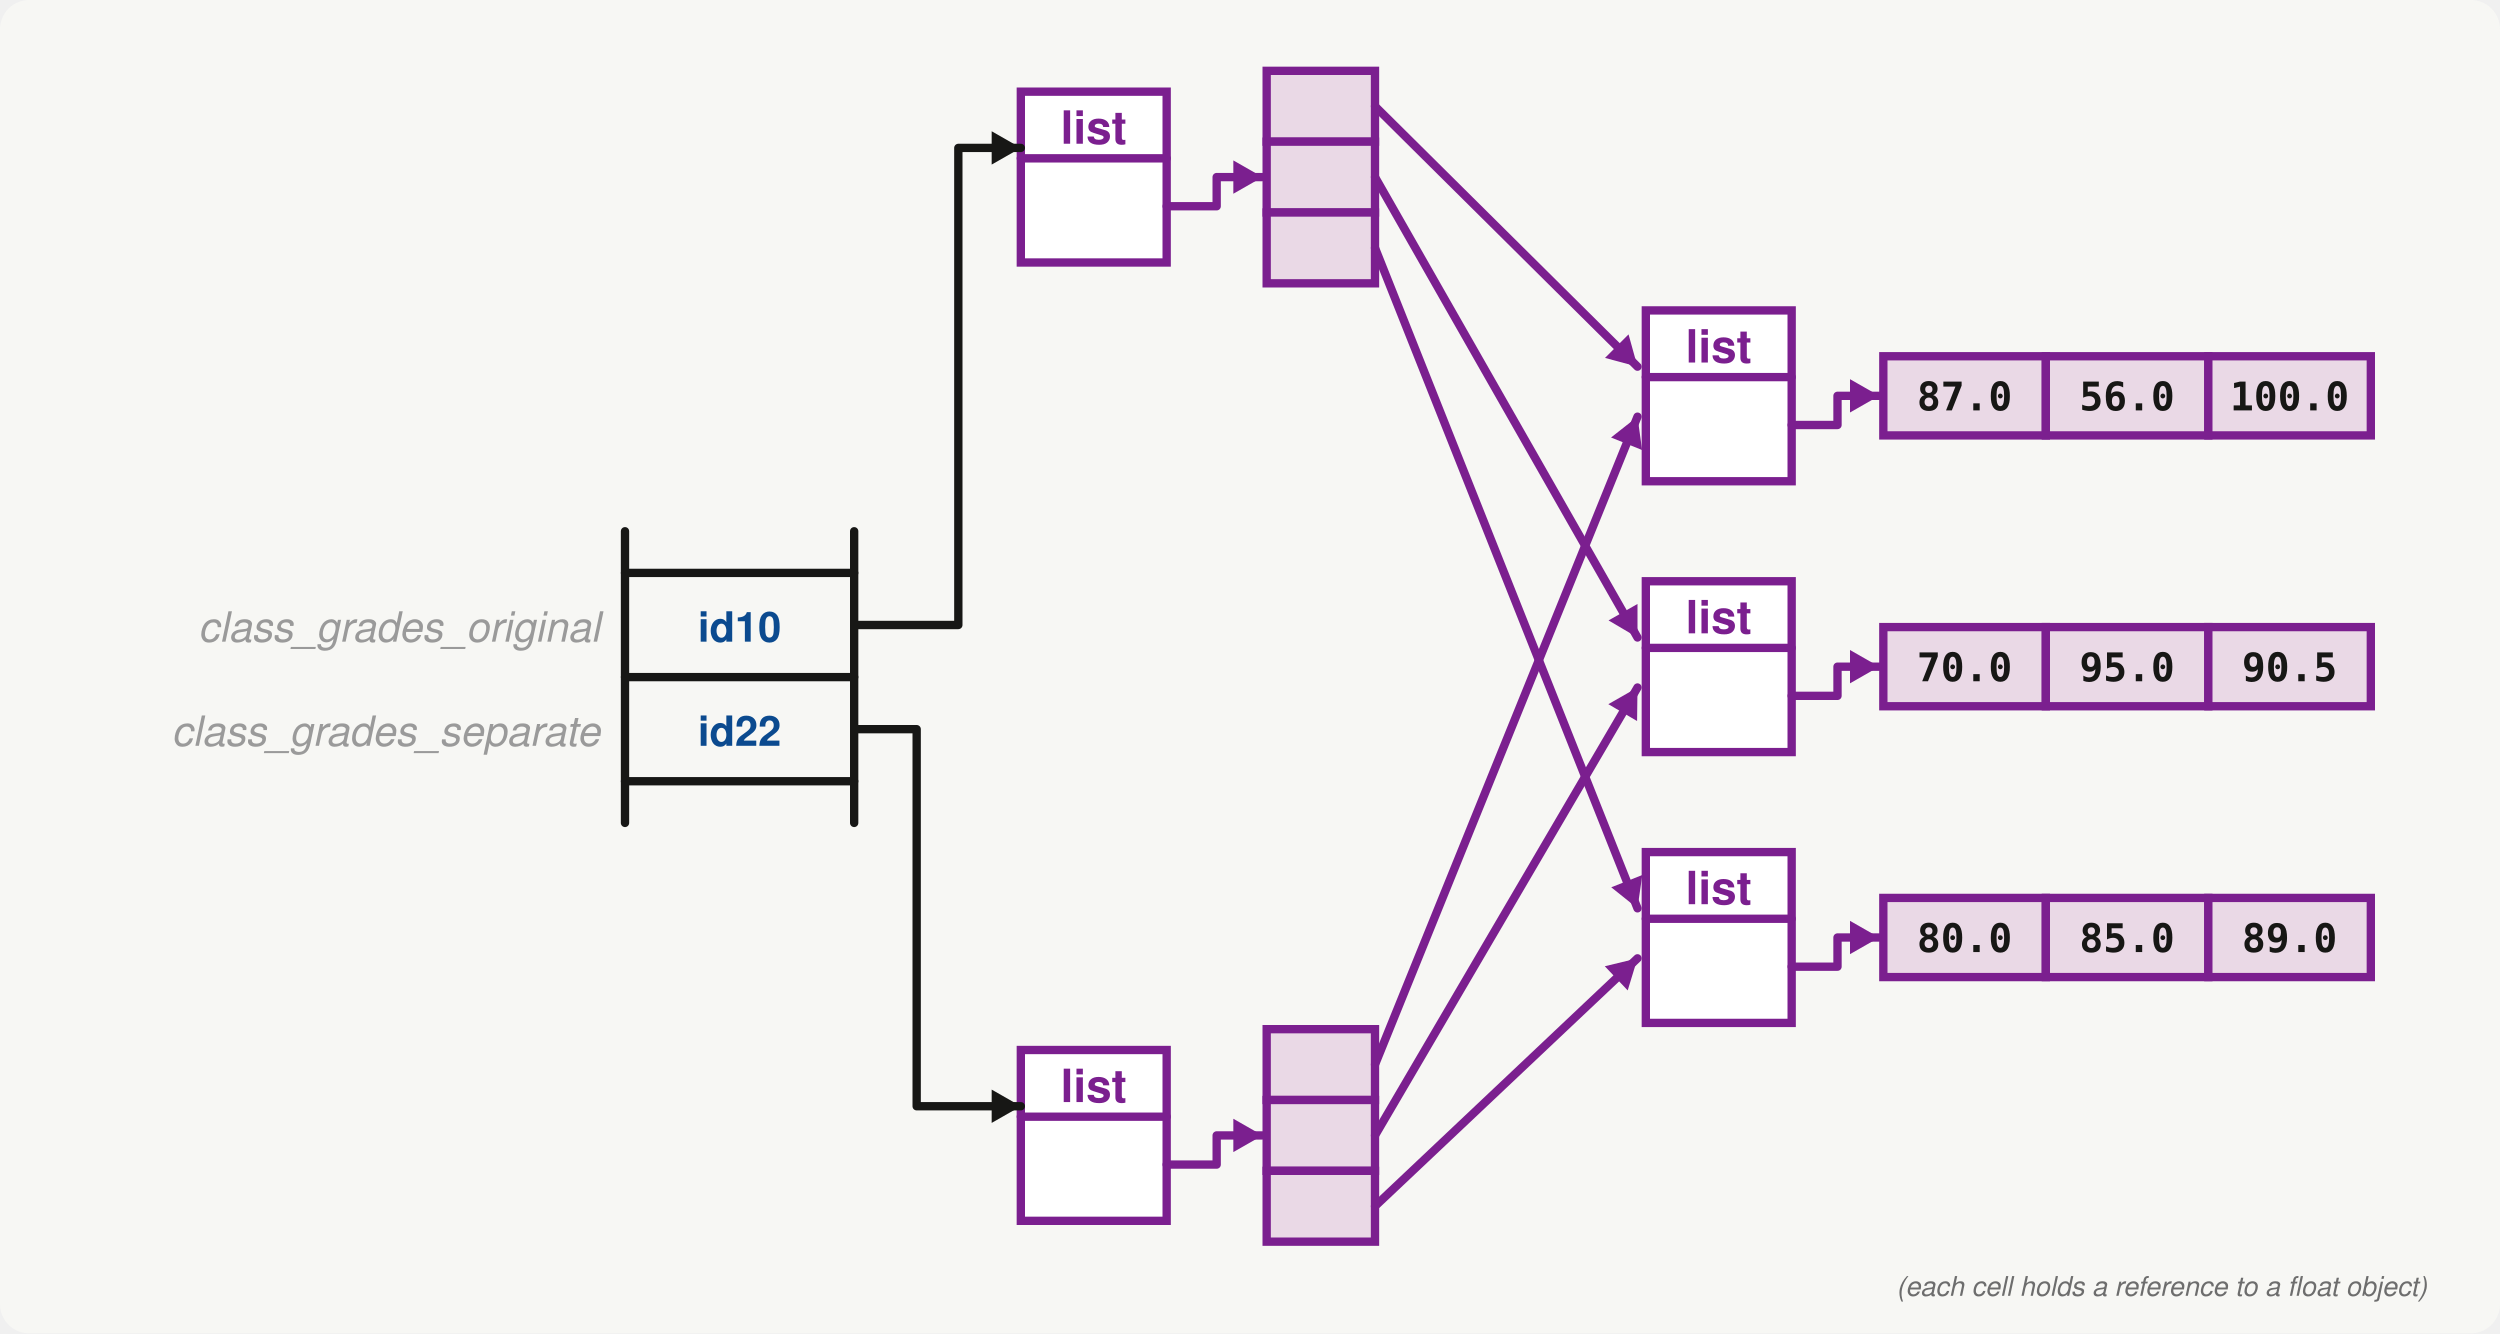
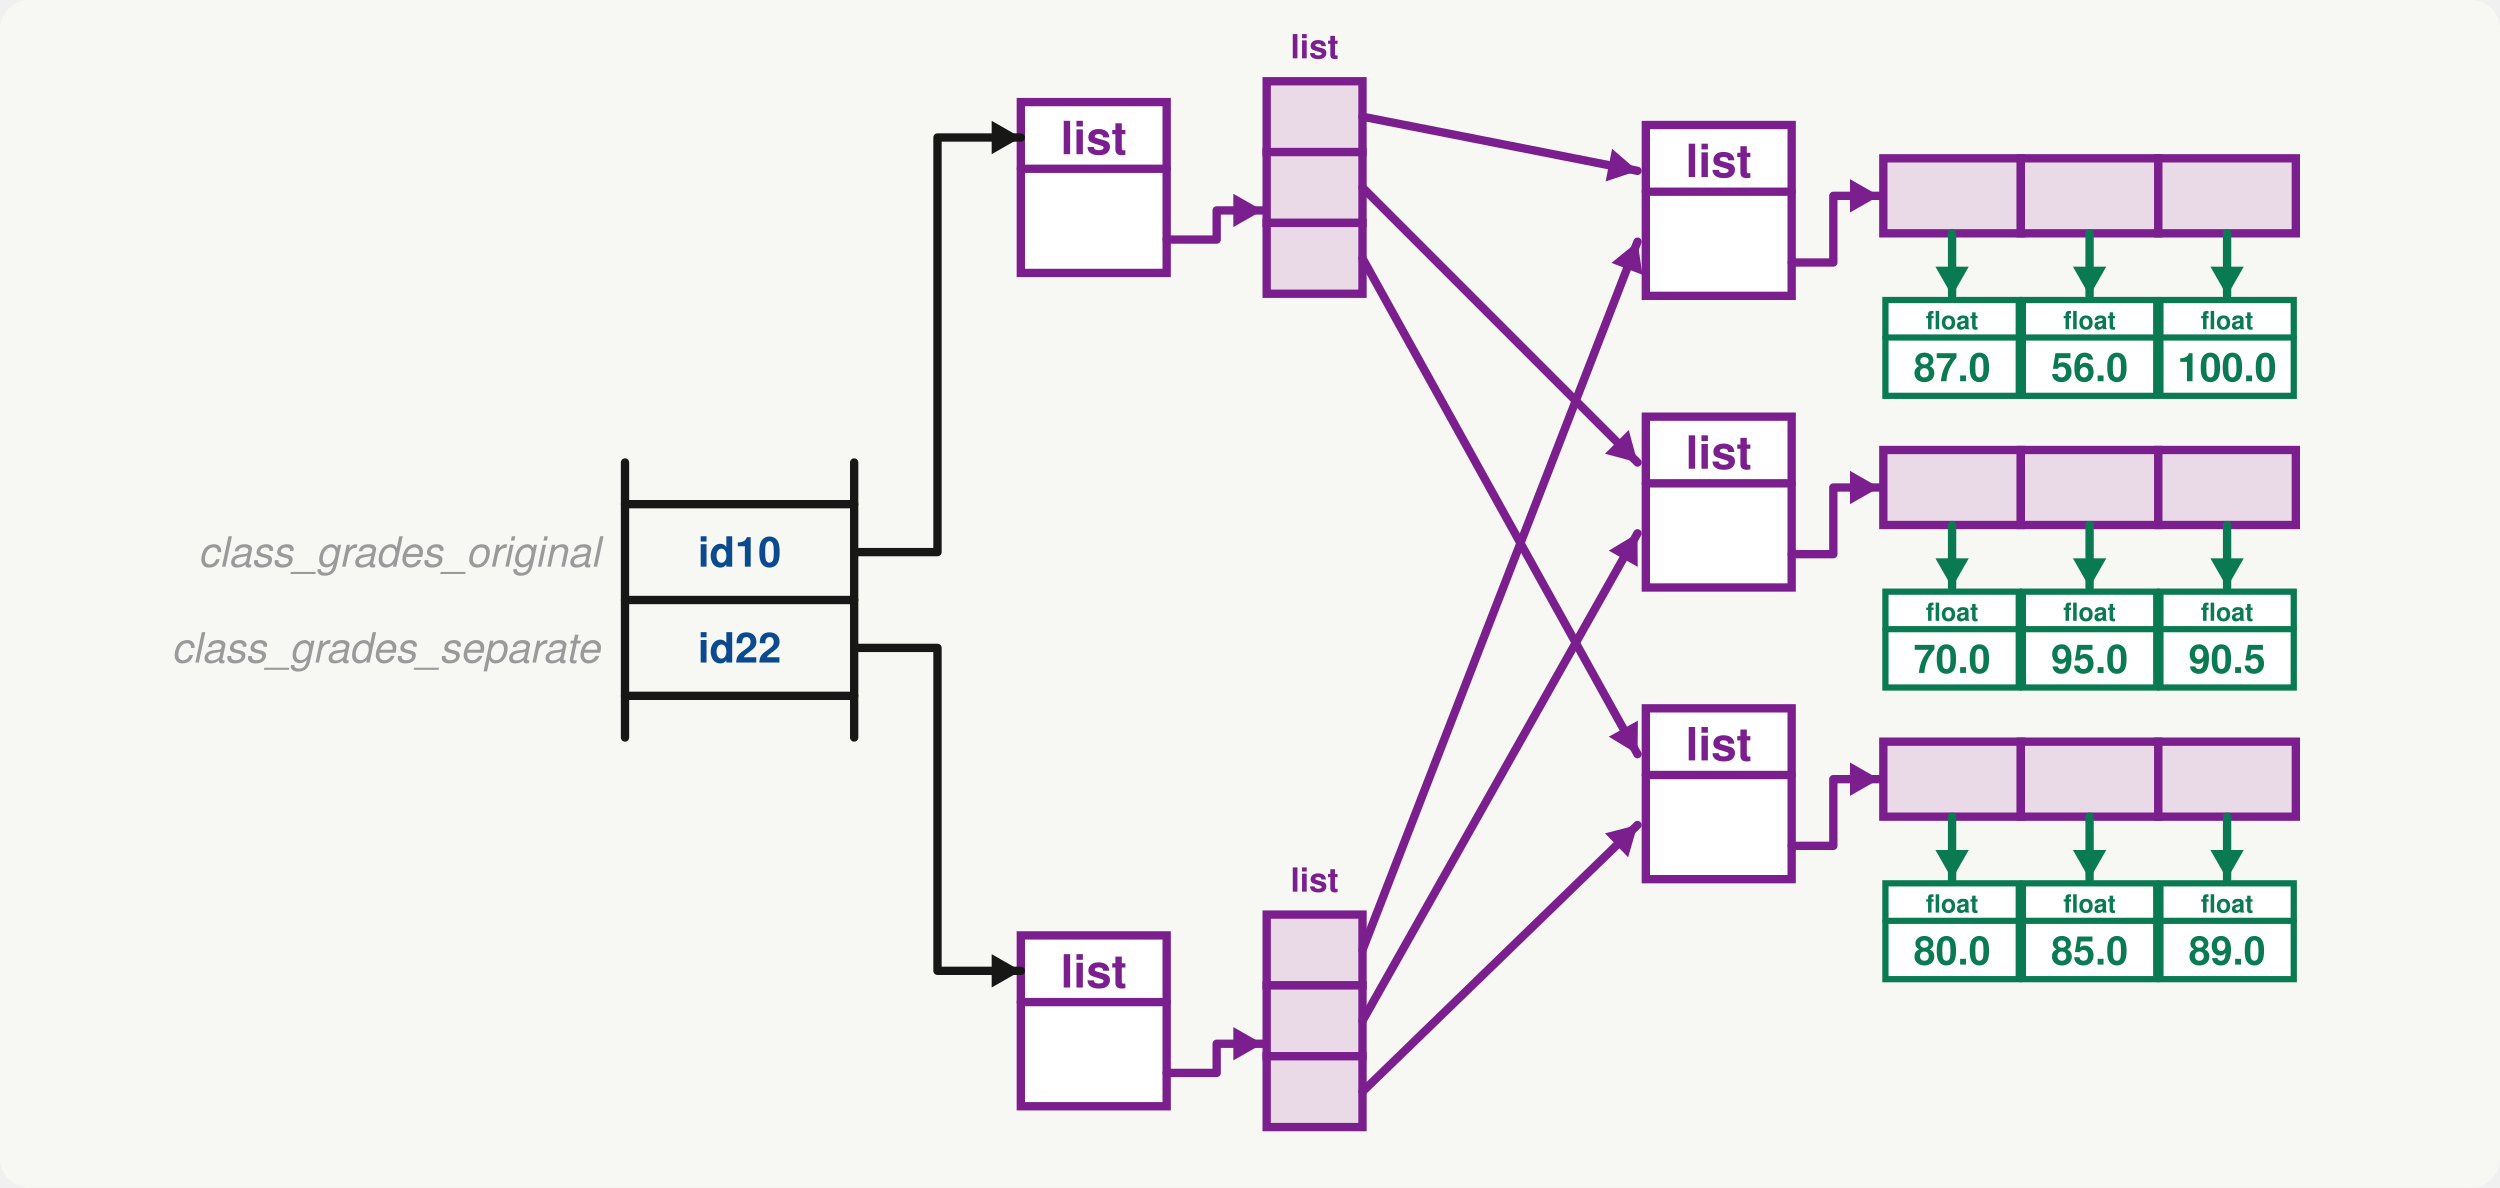
- <svg xmlns="http://www.w3.org/2000/svg" viewBox="0 0 1200 640" width="1200" height="640">
-   <rect width="1200" height="640" rx="14" fill="#f7f7f4" />
-   <line x1="300" y1="255" x2="300" y2="395" stroke="#171715" stroke-width="4" stroke-linecap="round" />
-   <line x1="410" y1="255" x2="410" y2="395" stroke="#171715" stroke-width="4" stroke-linecap="round" />
-   <line x1="300" y1="275" x2="410" y2="275" stroke="#171715" stroke-width="4" stroke-linecap="round" />
-   <line x1="300" y1="325" x2="410" y2="325" stroke="#171715" stroke-width="4" stroke-linecap="round" />
-   <line x1="300" y1="375" x2="410" y2="375" stroke="#171715" stroke-width="4" stroke-linecap="round" />
-   <text x="288" y="308.0" font-family="Helvetica Neue, Helvetica, Arial, sans-serif" font-size="20" font-weight="400" fill="#9a9a9a" text-anchor="end" font-style="italic">class_grades_original</text>
-   <text x="355.0" y="308.0" font-family="Helvetica Neue, Helvetica, Arial, sans-serif" font-size="20" font-weight="700" fill="#0b4a8f" text-anchor="middle">id10</text>
-   <text x="288" y="358.0" font-family="Helvetica Neue, Helvetica, Arial, sans-serif" font-size="20" font-weight="400" fill="#9a9a9a" text-anchor="end" font-style="italic">class_grades_separate</text>
-   <text x="355.0" y="358.0" font-family="Helvetica Neue, Helvetica, Arial, sans-serif" font-size="20" font-weight="700" fill="#0b4a8f" text-anchor="middle">id22</text>
-   <rect x="490" y="44" width="70" height="82" rx="0" fill="#fff" stroke="#7b1f8f" stroke-width="4" opacity="1" />
-   <line x1="490" y1="76" x2="560" y2="76" stroke="#7b1f8f" stroke-width="4" stroke-linecap="round" />
-   <text x="525" y="69" font-family="Helvetica Neue, Helvetica, Arial, sans-serif" font-size="22" font-weight="700" fill="#7b1f8f" text-anchor="middle">list</text>
-   <polyline points="560,99 584,99 584,85 606,85" fill="none" stroke="#7b1f8f" stroke-width="4" stroke-linejoin="round" stroke-linecap="round" />
-   <polygon points="606.0,85.0 592.0,93.0 592.0,77.0" fill="#7b1f8f" />
-   <rect x="608" y="34" width="52" height="34" rx="0" fill="#ead9e6" stroke="#7b1f8f" stroke-width="4" opacity="1" />
-   <rect x="608" y="68" width="52" height="34" rx="0" fill="#ead9e6" stroke="#7b1f8f" stroke-width="4" opacity="1" />
-   <rect x="608" y="102" width="52" height="34" rx="0" fill="#ead9e6" stroke="#7b1f8f" stroke-width="4" opacity="1" />
-   <rect x="490" y="504" width="70" height="82" rx="0" fill="#fff" stroke="#7b1f8f" stroke-width="4" opacity="1" />
-   <line x1="490" y1="536" x2="560" y2="536" stroke="#7b1f8f" stroke-width="4" stroke-linecap="round" />
-   <text x="525" y="529" font-family="Helvetica Neue, Helvetica, Arial, sans-serif" font-size="22" font-weight="700" fill="#7b1f8f" text-anchor="middle">list</text>
-   <polyline points="560,559 584,559 584,545 606,545" fill="none" stroke="#7b1f8f" stroke-width="4" stroke-linejoin="round" stroke-linecap="round" />
-   <polygon points="606.0,545.0 592.0,553.0 592.0,537.0" fill="#7b1f8f" />
-   <rect x="608" y="494" width="52" height="34" rx="0" fill="#ead9e6" stroke="#7b1f8f" stroke-width="4" opacity="1" />
-   <rect x="608" y="528" width="52" height="34" rx="0" fill="#ead9e6" stroke="#7b1f8f" stroke-width="4" opacity="1" />
-   <rect x="608" y="562" width="52" height="34" rx="0" fill="#ead9e6" stroke="#7b1f8f" stroke-width="4" opacity="1" />
-   <polyline points="410,300.0 460,300.0 460,71 490,71" fill="none" stroke="#171715" stroke-width="4" stroke-linejoin="round" stroke-linecap="round" />
-   <polygon points="490.0,71.0 476.0,79.0 476.0,63.0" fill="#171715" />
-   <polyline points="410,350.0 440,350.0 440,531 490,531" fill="none" stroke="#171715" stroke-width="4" stroke-linejoin="round" stroke-linecap="round" />
-   <polygon points="490.0,531.0 476.0,539.0 476.0,523.0" fill="#171715" />
-   <rect x="790" y="149" width="70" height="82" rx="0" fill="#fff" stroke="#7b1f8f" stroke-width="4" opacity="1" />
-   <line x1="790" y1="181" x2="860" y2="181" stroke="#7b1f8f" stroke-width="4" stroke-linecap="round" />
-   <text x="825" y="174" font-family="Helvetica Neue, Helvetica, Arial, sans-serif" font-size="22" font-weight="700" fill="#7b1f8f" text-anchor="middle">list</text>
-   <polyline points="860,204 882,204 882,190 902,190" fill="none" stroke="#7b1f8f" stroke-width="4" stroke-linejoin="round" stroke-linecap="round" />
-   <polygon points="902.0,190.0 888.0,198.0 888.0,182.0" fill="#7b1f8f" />
-   <rect x="904" y="171" width="78" height="38" rx="0" fill="#ead9e6" stroke="#7b1f8f" stroke-width="4" opacity="1" />
-   <text x="943" y="197" font-family="SF Mono, Menlo, Consolas, monospace" font-size="19" font-weight="700" fill="#171715" text-anchor="middle">87.0</text>
-   <rect x="982" y="171" width="78" height="38" rx="0" fill="#ead9e6" stroke="#7b1f8f" stroke-width="4" opacity="1" />
-   <text x="1021" y="197" font-family="SF Mono, Menlo, Consolas, monospace" font-size="19" font-weight="700" fill="#171715" text-anchor="middle">56.0</text>
-   <rect x="1060" y="171" width="78" height="38" rx="0" fill="#ead9e6" stroke="#7b1f8f" stroke-width="4" opacity="1" />
-   <text x="1099" y="197" font-family="SF Mono, Menlo, Consolas, monospace" font-size="19" font-weight="700" fill="#171715" text-anchor="middle">100.0</text>
-   <polyline points="660,51 786,176" fill="none" stroke="#7b1f8f" stroke-width="4" stroke-linejoin="round" stroke-linecap="round" />
-   <polygon points="786.0,176.0 770.4,171.8 781.7,160.5" fill="#7b1f8f" />
-   <polyline points="660,511 786,200" fill="none" stroke="#7b1f8f" stroke-width="4" stroke-linejoin="round" stroke-linecap="round" />
-   <polygon points="786.0,200.0 788.2,216.0 773.3,210.0" fill="#7b1f8f" />
-   <rect x="790" y="279" width="70" height="82" rx="0" fill="#fff" stroke="#7b1f8f" stroke-width="4" opacity="1" />
-   <line x1="790" y1="311" x2="860" y2="311" stroke="#7b1f8f" stroke-width="4" stroke-linecap="round" />
-   <text x="825" y="304" font-family="Helvetica Neue, Helvetica, Arial, sans-serif" font-size="22" font-weight="700" fill="#7b1f8f" text-anchor="middle">list</text>
-   <polyline points="860,334 882,334 882,320 902,320" fill="none" stroke="#7b1f8f" stroke-width="4" stroke-linejoin="round" stroke-linecap="round" />
-   <polygon points="902.0,320.0 888.0,328.0 888.0,312.0" fill="#7b1f8f" />
-   <rect x="904" y="301" width="78" height="38" rx="0" fill="#ead9e6" stroke="#7b1f8f" stroke-width="4" opacity="1" />
-   <text x="943" y="327" font-family="SF Mono, Menlo, Consolas, monospace" font-size="19" font-weight="700" fill="#171715" text-anchor="middle">70.0</text>
-   <rect x="982" y="301" width="78" height="38" rx="0" fill="#ead9e6" stroke="#7b1f8f" stroke-width="4" opacity="1" />
-   <text x="1021" y="327" font-family="SF Mono, Menlo, Consolas, monospace" font-size="19" font-weight="700" fill="#171715" text-anchor="middle">95.0</text>
-   <rect x="1060" y="301" width="78" height="38" rx="0" fill="#ead9e6" stroke="#7b1f8f" stroke-width="4" opacity="1" />
-   <text x="1099" y="327" font-family="SF Mono, Menlo, Consolas, monospace" font-size="19" font-weight="700" fill="#171715" text-anchor="middle">90.5</text>
-   <polyline points="660,85 786,306" fill="none" stroke="#7b1f8f" stroke-width="4" stroke-linejoin="round" stroke-linecap="round" />
-   <polygon points="786.0,306.0 772.1,297.8 786.0,289.9" fill="#7b1f8f" />
-   <polyline points="660,545 786,330" fill="none" stroke="#7b1f8f" stroke-width="4" stroke-linejoin="round" stroke-linecap="round" />
-   <polygon points="786.0,330.0 785.8,346.1 772.0,338.0" fill="#7b1f8f" />
-   <rect x="790" y="409" width="70" height="82" rx="0" fill="#fff" stroke="#7b1f8f" stroke-width="4" opacity="1" />
-   <line x1="790" y1="441" x2="860" y2="441" stroke="#7b1f8f" stroke-width="4" stroke-linecap="round" />
-   <text x="825" y="434" font-family="Helvetica Neue, Helvetica, Arial, sans-serif" font-size="22" font-weight="700" fill="#7b1f8f" text-anchor="middle">list</text>
-   <polyline points="860,464 882,464 882,450 902,450" fill="none" stroke="#7b1f8f" stroke-width="4" stroke-linejoin="round" stroke-linecap="round" />
-   <polygon points="902.0,450.0 888.0,458.0 888.0,442.0" fill="#7b1f8f" />
-   <rect x="904" y="431" width="78" height="38" rx="0" fill="#ead9e6" stroke="#7b1f8f" stroke-width="4" opacity="1" />
-   <text x="943" y="457" font-family="SF Mono, Menlo, Consolas, monospace" font-size="19" font-weight="700" fill="#171715" text-anchor="middle">80.0</text>
-   <rect x="982" y="431" width="78" height="38" rx="0" fill="#ead9e6" stroke="#7b1f8f" stroke-width="4" opacity="1" />
-   <text x="1021" y="457" font-family="SF Mono, Menlo, Consolas, monospace" font-size="19" font-weight="700" fill="#171715" text-anchor="middle">85.0</text>
-   <rect x="1060" y="431" width="78" height="38" rx="0" fill="#ead9e6" stroke="#7b1f8f" stroke-width="4" opacity="1" />
-   <text x="1099" y="457" font-family="SF Mono, Menlo, Consolas, monospace" font-size="19" font-weight="700" fill="#171715" text-anchor="middle">89.0</text>
-   <polyline points="660,119 786,436" fill="none" stroke="#7b1f8f" stroke-width="4" stroke-linejoin="round" stroke-linecap="round" />
-   <polygon points="786.0,436.0 773.4,425.9 788.3,420.0" fill="#7b1f8f" />
-   <polyline points="660,579 786,460" fill="none" stroke="#7b1f8f" stroke-width="4" stroke-linejoin="round" stroke-linecap="round" />
-   <polygon points="786.0,460.0 781.3,475.4 770.3,463.8" fill="#7b1f8f" />
-   <text x="1165" y="622" font-family="Helvetica Neue, Helvetica, Arial, sans-serif" font-size="13" font-weight="400" fill="#6d6d6d" text-anchor="end" font-style="italic">(each cell holds a reference to a float object)</text>
+ <svg xmlns="http://www.w3.org/2000/svg" viewBox="0 0 1200 570" width="1200" height="570">
+   <rect width="1200" height="570" rx="14" fill="#f7f7f4" />
+   <line x1="300" y1="222.0" x2="300" y2="354.0" stroke="#171715" stroke-width="4" stroke-linecap="round" />
+   <line x1="410" y1="222.0" x2="410" y2="354.0" stroke="#171715" stroke-width="4" stroke-linecap="round" />
+   <line x1="300" y1="242.0" x2="410" y2="242.0" stroke="#171715" stroke-width="4" stroke-linecap="round" />
+   <line x1="300" y1="288.0" x2="410" y2="288.0" stroke="#171715" stroke-width="4" stroke-linecap="round" />
+   <line x1="300" y1="334.0" x2="410" y2="334.0" stroke="#171715" stroke-width="4" stroke-linecap="round" />
+   <text x="288" y="272.0" font-family="Helvetica Neue, Helvetica, Arial, sans-serif" font-size="20" font-weight="400" fill="#9a9a9a" text-anchor="end" font-style="italic">class_grades_original</text>
+   <text x="355" y="272.0" font-family="Helvetica Neue, Helvetica, Arial, sans-serif" font-size="20" font-weight="700" fill="#0b4a8f" text-anchor="middle">id10</text>
+   <text x="288" y="318.0" font-family="Helvetica Neue, Helvetica, Arial, sans-serif" font-size="20" font-weight="400" fill="#9a9a9a" text-anchor="end" font-style="italic">class_grades_separate</text>
+   <text x="355" y="318.0" font-family="Helvetica Neue, Helvetica, Arial, sans-serif" font-size="20" font-weight="700" fill="#0b4a8f" text-anchor="middle">id22</text>
+   <rect x="490" y="49" width="70" height="82" fill="#fff" stroke="#7b1f8f" stroke-width="4" />
+   <line x1="490" y1="81" x2="560" y2="81" stroke="#7b1f8f" stroke-width="4" stroke-linecap="round" />
+   <text x="525" y="74" font-family="Helvetica Neue, Helvetica, Arial, sans-serif" font-size="22" font-weight="700" fill="#7b1f8f" text-anchor="middle">list</text>
+   <polyline points="560,115 584,115 584,101 606,101" fill="none" stroke="#7b1f8f" stroke-width="4" stroke-linejoin="round" stroke-linecap="round" />
+   <polygon points="606.0,101.0 592.0,109.0 592.0,93.0" fill="#7b1f8f" />
+   <polyline points="410,265.0 450,265.0 450,66 490,66" fill="none" stroke="#171715" stroke-width="4" stroke-linejoin="round" stroke-linecap="round" />
+   <polygon points="490.0,66.0 476.0,74.0 476.0,58.0" fill="#171715" />
+   <rect x="490" y="449" width="70" height="82" fill="#fff" stroke="#7b1f8f" stroke-width="4" />
+   <line x1="490" y1="481" x2="560" y2="481" stroke="#7b1f8f" stroke-width="4" stroke-linecap="round" />
+   <text x="525" y="474" font-family="Helvetica Neue, Helvetica, Arial, sans-serif" font-size="22" font-weight="700" fill="#7b1f8f" text-anchor="middle">list</text>
+   <polyline points="560,515 584,515 584,501 606,501" fill="none" stroke="#7b1f8f" stroke-width="4" stroke-linejoin="round" stroke-linecap="round" />
+   <polygon points="606.0,501.0 592.0,509.0 592.0,493.0" fill="#7b1f8f" />
+   <polyline points="410,311.0 450,311.0 450,466 490,466" fill="none" stroke="#171715" stroke-width="4" stroke-linejoin="round" stroke-linecap="round" />
+   <polygon points="490.0,466.0 476.0,474.0 476.0,458.0" fill="#171715" />
+   <text x="631" y="28" font-family="Helvetica Neue, Helvetica, Arial, sans-serif" font-size="16" font-weight="700" fill="#7b1f8f" text-anchor="middle">list</text>
+   <rect x="608" y="39" width="46" height="34" fill="#ead9e6" stroke="#7b1f8f" stroke-width="4" />
+   <rect x="608" y="73" width="46" height="34" fill="#ead9e6" stroke="#7b1f8f" stroke-width="4" />
+   <rect x="608" y="107" width="46" height="34" fill="#ead9e6" stroke="#7b1f8f" stroke-width="4" />
+   <text x="631" y="428" font-family="Helvetica Neue, Helvetica, Arial, sans-serif" font-size="16" font-weight="700" fill="#7b1f8f" text-anchor="middle">list</text>
+   <rect x="608" y="439" width="46" height="34" fill="#ead9e6" stroke="#7b1f8f" stroke-width="4" />
+   <rect x="608" y="473" width="46" height="34" fill="#ead9e6" stroke="#7b1f8f" stroke-width="4" />
+   <rect x="608" y="507" width="46" height="34" fill="#ead9e6" stroke="#7b1f8f" stroke-width="4" />
+   <rect x="790" y="60" width="70" height="82" fill="#fff" stroke="#7b1f8f" stroke-width="4" />
+   <line x1="790" y1="92" x2="860" y2="92" stroke="#7b1f8f" stroke-width="4" stroke-linecap="round" />
+   <text x="825" y="85" font-family="Helvetica Neue, Helvetica, Arial, sans-serif" font-size="22" font-weight="700" fill="#7b1f8f" text-anchor="middle">list</text>
+   <polyline points="860,126 880,126 880,94 902,94" fill="none" stroke="#7b1f8f" stroke-width="4" stroke-linejoin="round" stroke-linecap="round" />
+   <polygon points="902.0,94.0 888.0,102.0 888.0,86.0" fill="#7b1f8f" />
+   <rect x="904" y="76" width="66" height="36" fill="#ead9e6" stroke="#7b1f8f" stroke-width="4" />
+   <polyline points="937.0,112 937.0,142" fill="none" stroke="#0a7a52" stroke-width="4" stroke-linejoin="round" stroke-linecap="round" />
+   <polygon points="937.0,142.0 929.0,128.0 945.0,128.0" fill="#0a7a52" />
+   <rect x="905.0" y="144" width="64" height="46" fill="#fff" stroke="#0a7a52" stroke-width="3" />
+   <line x1="905.0" y1="162" x2="969.0" y2="162" stroke="#0a7a52" stroke-width="3" stroke-linecap="round" />
+   <text x="937.0" y="158" font-family="Helvetica Neue, Helvetica, Arial, sans-serif" font-size="12" font-weight="700" fill="#0a7a52" text-anchor="middle">float</text>
+   <text x="937.0" y="183" font-family="Helvetica Neue, Helvetica, Arial, sans-serif" font-size="19" font-weight="700" fill="#0a7a52" text-anchor="middle">87.0</text>
+   <rect x="970" y="76" width="66" height="36" fill="#ead9e6" stroke="#7b1f8f" stroke-width="4" />
+   <polyline points="1003.0,112 1003.0,142" fill="none" stroke="#0a7a52" stroke-width="4" stroke-linejoin="round" stroke-linecap="round" />
+   <polygon points="1003.0,142.0 995.0,128.0 1011.0,128.0" fill="#0a7a52" />
+   <rect x="971.0" y="144" width="64" height="46" fill="#fff" stroke="#0a7a52" stroke-width="3" />
+   <line x1="971.0" y1="162" x2="1035.0" y2="162" stroke="#0a7a52" stroke-width="3" stroke-linecap="round" />
+   <text x="1003.0" y="158" font-family="Helvetica Neue, Helvetica, Arial, sans-serif" font-size="12" font-weight="700" fill="#0a7a52" text-anchor="middle">float</text>
+   <text x="1003.0" y="183" font-family="Helvetica Neue, Helvetica, Arial, sans-serif" font-size="19" font-weight="700" fill="#0a7a52" text-anchor="middle">56.0</text>
+   <rect x="1036" y="76" width="66" height="36" fill="#ead9e6" stroke="#7b1f8f" stroke-width="4" />
+   <polyline points="1069.0,112 1069.0,142" fill="none" stroke="#0a7a52" stroke-width="4" stroke-linejoin="round" stroke-linecap="round" />
+   <polygon points="1069.0,142.0 1061.0,128.0 1077.0,128.0" fill="#0a7a52" />
+   <rect x="1037.0" y="144" width="64" height="46" fill="#fff" stroke="#0a7a52" stroke-width="3" />
+   <line x1="1037.0" y1="162" x2="1101.0" y2="162" stroke="#0a7a52" stroke-width="3" stroke-linecap="round" />
+   <text x="1069.0" y="158" font-family="Helvetica Neue, Helvetica, Arial, sans-serif" font-size="12" font-weight="700" fill="#0a7a52" text-anchor="middle">float</text>
+   <text x="1069.0" y="183" font-family="Helvetica Neue, Helvetica, Arial, sans-serif" font-size="19" font-weight="700" fill="#0a7a52" text-anchor="middle">100.0</text>
+   <polyline points="654,56 786,82" fill="none" stroke="#7b1f8f" stroke-width="4" stroke-linejoin="round" stroke-linecap="round" />
+   <polygon points="786.0,82.0 770.7,87.1 773.8,71.4" fill="#7b1f8f" />
+   <polyline points="654,456 786,116" fill="none" stroke="#7b1f8f" stroke-width="4" stroke-linejoin="round" stroke-linecap="round" />
+   <polygon points="786.0,116.0 788.4,131.9 773.5,126.2" fill="#7b1f8f" />
+   <rect x="790" y="200" width="70" height="82" fill="#fff" stroke="#7b1f8f" stroke-width="4" />
+   <line x1="790" y1="232" x2="860" y2="232" stroke="#7b1f8f" stroke-width="4" stroke-linecap="round" />
+   <text x="825" y="225" font-family="Helvetica Neue, Helvetica, Arial, sans-serif" font-size="22" font-weight="700" fill="#7b1f8f" text-anchor="middle">list</text>
+   <polyline points="860,266 880,266 880,234 902,234" fill="none" stroke="#7b1f8f" stroke-width="4" stroke-linejoin="round" stroke-linecap="round" />
+   <polygon points="902.0,234.0 888.0,242.0 888.0,226.0" fill="#7b1f8f" />
+   <rect x="904" y="216" width="66" height="36" fill="#ead9e6" stroke="#7b1f8f" stroke-width="4" />
+   <polyline points="937.0,252 937.0,282" fill="none" stroke="#0a7a52" stroke-width="4" stroke-linejoin="round" stroke-linecap="round" />
+   <polygon points="937.0,282.0 929.0,268.0 945.0,268.0" fill="#0a7a52" />
+   <rect x="905.0" y="284" width="64" height="46" fill="#fff" stroke="#0a7a52" stroke-width="3" />
+   <line x1="905.0" y1="302" x2="969.0" y2="302" stroke="#0a7a52" stroke-width="3" stroke-linecap="round" />
+   <text x="937.0" y="298" font-family="Helvetica Neue, Helvetica, Arial, sans-serif" font-size="12" font-weight="700" fill="#0a7a52" text-anchor="middle">float</text>
+   <text x="937.0" y="323" font-family="Helvetica Neue, Helvetica, Arial, sans-serif" font-size="19" font-weight="700" fill="#0a7a52" text-anchor="middle">70.0</text>
+   <rect x="970" y="216" width="66" height="36" fill="#ead9e6" stroke="#7b1f8f" stroke-width="4" />
+   <polyline points="1003.0,252 1003.0,282" fill="none" stroke="#0a7a52" stroke-width="4" stroke-linejoin="round" stroke-linecap="round" />
+   <polygon points="1003.0,282.0 995.0,268.0 1011.0,268.0" fill="#0a7a52" />
+   <rect x="971.0" y="284" width="64" height="46" fill="#fff" stroke="#0a7a52" stroke-width="3" />
+   <line x1="971.0" y1="302" x2="1035.0" y2="302" stroke="#0a7a52" stroke-width="3" stroke-linecap="round" />
+   <text x="1003.0" y="298" font-family="Helvetica Neue, Helvetica, Arial, sans-serif" font-size="12" font-weight="700" fill="#0a7a52" text-anchor="middle">float</text>
+   <text x="1003.0" y="323" font-family="Helvetica Neue, Helvetica, Arial, sans-serif" font-size="19" font-weight="700" fill="#0a7a52" text-anchor="middle">95.0</text>
+   <rect x="1036" y="216" width="66" height="36" fill="#ead9e6" stroke="#7b1f8f" stroke-width="4" />
+   <polyline points="1069.0,252 1069.0,282" fill="none" stroke="#0a7a52" stroke-width="4" stroke-linejoin="round" stroke-linecap="round" />
+   <polygon points="1069.0,282.0 1061.0,268.0 1077.0,268.0" fill="#0a7a52" />
+   <rect x="1037.0" y="284" width="64" height="46" fill="#fff" stroke="#0a7a52" stroke-width="3" />
+   <line x1="1037.0" y1="302" x2="1101.0" y2="302" stroke="#0a7a52" stroke-width="3" stroke-linecap="round" />
+   <text x="1069.0" y="298" font-family="Helvetica Neue, Helvetica, Arial, sans-serif" font-size="12" font-weight="700" fill="#0a7a52" text-anchor="middle">float</text>
+   <text x="1069.0" y="323" font-family="Helvetica Neue, Helvetica, Arial, sans-serif" font-size="19" font-weight="700" fill="#0a7a52" text-anchor="middle">90.5</text>
+   <polyline points="654,90 786,222" fill="none" stroke="#7b1f8f" stroke-width="4" stroke-linejoin="round" stroke-linecap="round" />
+   <polygon points="786.0,222.0 770.4,217.8 781.8,206.4" fill="#7b1f8f" />
+   <polyline points="654,490 786,256" fill="none" stroke="#7b1f8f" stroke-width="4" stroke-linejoin="round" stroke-linecap="round" />
+   <polygon points="786.0,256.0 786.1,272.1 772.2,264.3" fill="#7b1f8f" />
+   <rect x="790" y="340" width="70" height="82" fill="#fff" stroke="#7b1f8f" stroke-width="4" />
+   <line x1="790" y1="372" x2="860" y2="372" stroke="#7b1f8f" stroke-width="4" stroke-linecap="round" />
+   <text x="825" y="365" font-family="Helvetica Neue, Helvetica, Arial, sans-serif" font-size="22" font-weight="700" fill="#7b1f8f" text-anchor="middle">list</text>
+   <polyline points="860,406 880,406 880,374 902,374" fill="none" stroke="#7b1f8f" stroke-width="4" stroke-linejoin="round" stroke-linecap="round" />
+   <polygon points="902.0,374.0 888.0,382.0 888.0,366.0" fill="#7b1f8f" />
+   <rect x="904" y="356" width="66" height="36" fill="#ead9e6" stroke="#7b1f8f" stroke-width="4" />
+   <polyline points="937.0,392 937.0,422" fill="none" stroke="#0a7a52" stroke-width="4" stroke-linejoin="round" stroke-linecap="round" />
+   <polygon points="937.0,422.0 929.0,408.0 945.0,408.0" fill="#0a7a52" />
+   <rect x="905.0" y="424" width="64" height="46" fill="#fff" stroke="#0a7a52" stroke-width="3" />
+   <line x1="905.0" y1="442" x2="969.0" y2="442" stroke="#0a7a52" stroke-width="3" stroke-linecap="round" />
+   <text x="937.0" y="438" font-family="Helvetica Neue, Helvetica, Arial, sans-serif" font-size="12" font-weight="700" fill="#0a7a52" text-anchor="middle">float</text>
+   <text x="937.0" y="463" font-family="Helvetica Neue, Helvetica, Arial, sans-serif" font-size="19" font-weight="700" fill="#0a7a52" text-anchor="middle">80.0</text>
+   <rect x="970" y="356" width="66" height="36" fill="#ead9e6" stroke="#7b1f8f" stroke-width="4" />
+   <polyline points="1003.0,392 1003.0,422" fill="none" stroke="#0a7a52" stroke-width="4" stroke-linejoin="round" stroke-linecap="round" />
+   <polygon points="1003.0,422.0 995.0,408.0 1011.0,408.0" fill="#0a7a52" />
+   <rect x="971.0" y="424" width="64" height="46" fill="#fff" stroke="#0a7a52" stroke-width="3" />
+   <line x1="971.0" y1="442" x2="1035.0" y2="442" stroke="#0a7a52" stroke-width="3" stroke-linecap="round" />
+   <text x="1003.0" y="438" font-family="Helvetica Neue, Helvetica, Arial, sans-serif" font-size="12" font-weight="700" fill="#0a7a52" text-anchor="middle">float</text>
+   <text x="1003.0" y="463" font-family="Helvetica Neue, Helvetica, Arial, sans-serif" font-size="19" font-weight="700" fill="#0a7a52" text-anchor="middle">85.0</text>
+   <rect x="1036" y="356" width="66" height="36" fill="#ead9e6" stroke="#7b1f8f" stroke-width="4" />
+   <polyline points="1069.0,392 1069.0,422" fill="none" stroke="#0a7a52" stroke-width="4" stroke-linejoin="round" stroke-linecap="round" />
+   <polygon points="1069.0,422.0 1061.0,408.0 1077.0,408.0" fill="#0a7a52" />
+   <rect x="1037.0" y="424" width="64" height="46" fill="#fff" stroke="#0a7a52" stroke-width="3" />
+   <line x1="1037.0" y1="442" x2="1101.0" y2="442" stroke="#0a7a52" stroke-width="3" stroke-linecap="round" />
+   <text x="1069.0" y="438" font-family="Helvetica Neue, Helvetica, Arial, sans-serif" font-size="12" font-weight="700" fill="#0a7a52" text-anchor="middle">float</text>
+   <text x="1069.0" y="463" font-family="Helvetica Neue, Helvetica, Arial, sans-serif" font-size="19" font-weight="700" fill="#0a7a52" text-anchor="middle">89.0</text>
+   <polyline points="654,124 786,362" fill="none" stroke="#7b1f8f" stroke-width="4" stroke-linejoin="round" stroke-linecap="round" />
+   <polygon points="786.0,362.0 772.2,353.6 786.2,345.9" fill="#7b1f8f" />
+   <polyline points="654,524 786,396" fill="none" stroke="#7b1f8f" stroke-width="4" stroke-linejoin="round" stroke-linecap="round" />
+   <polygon points="786.0,396.0 781.5,411.5 770.4,400.0" fill="#7b1f8f" />
</svg>
